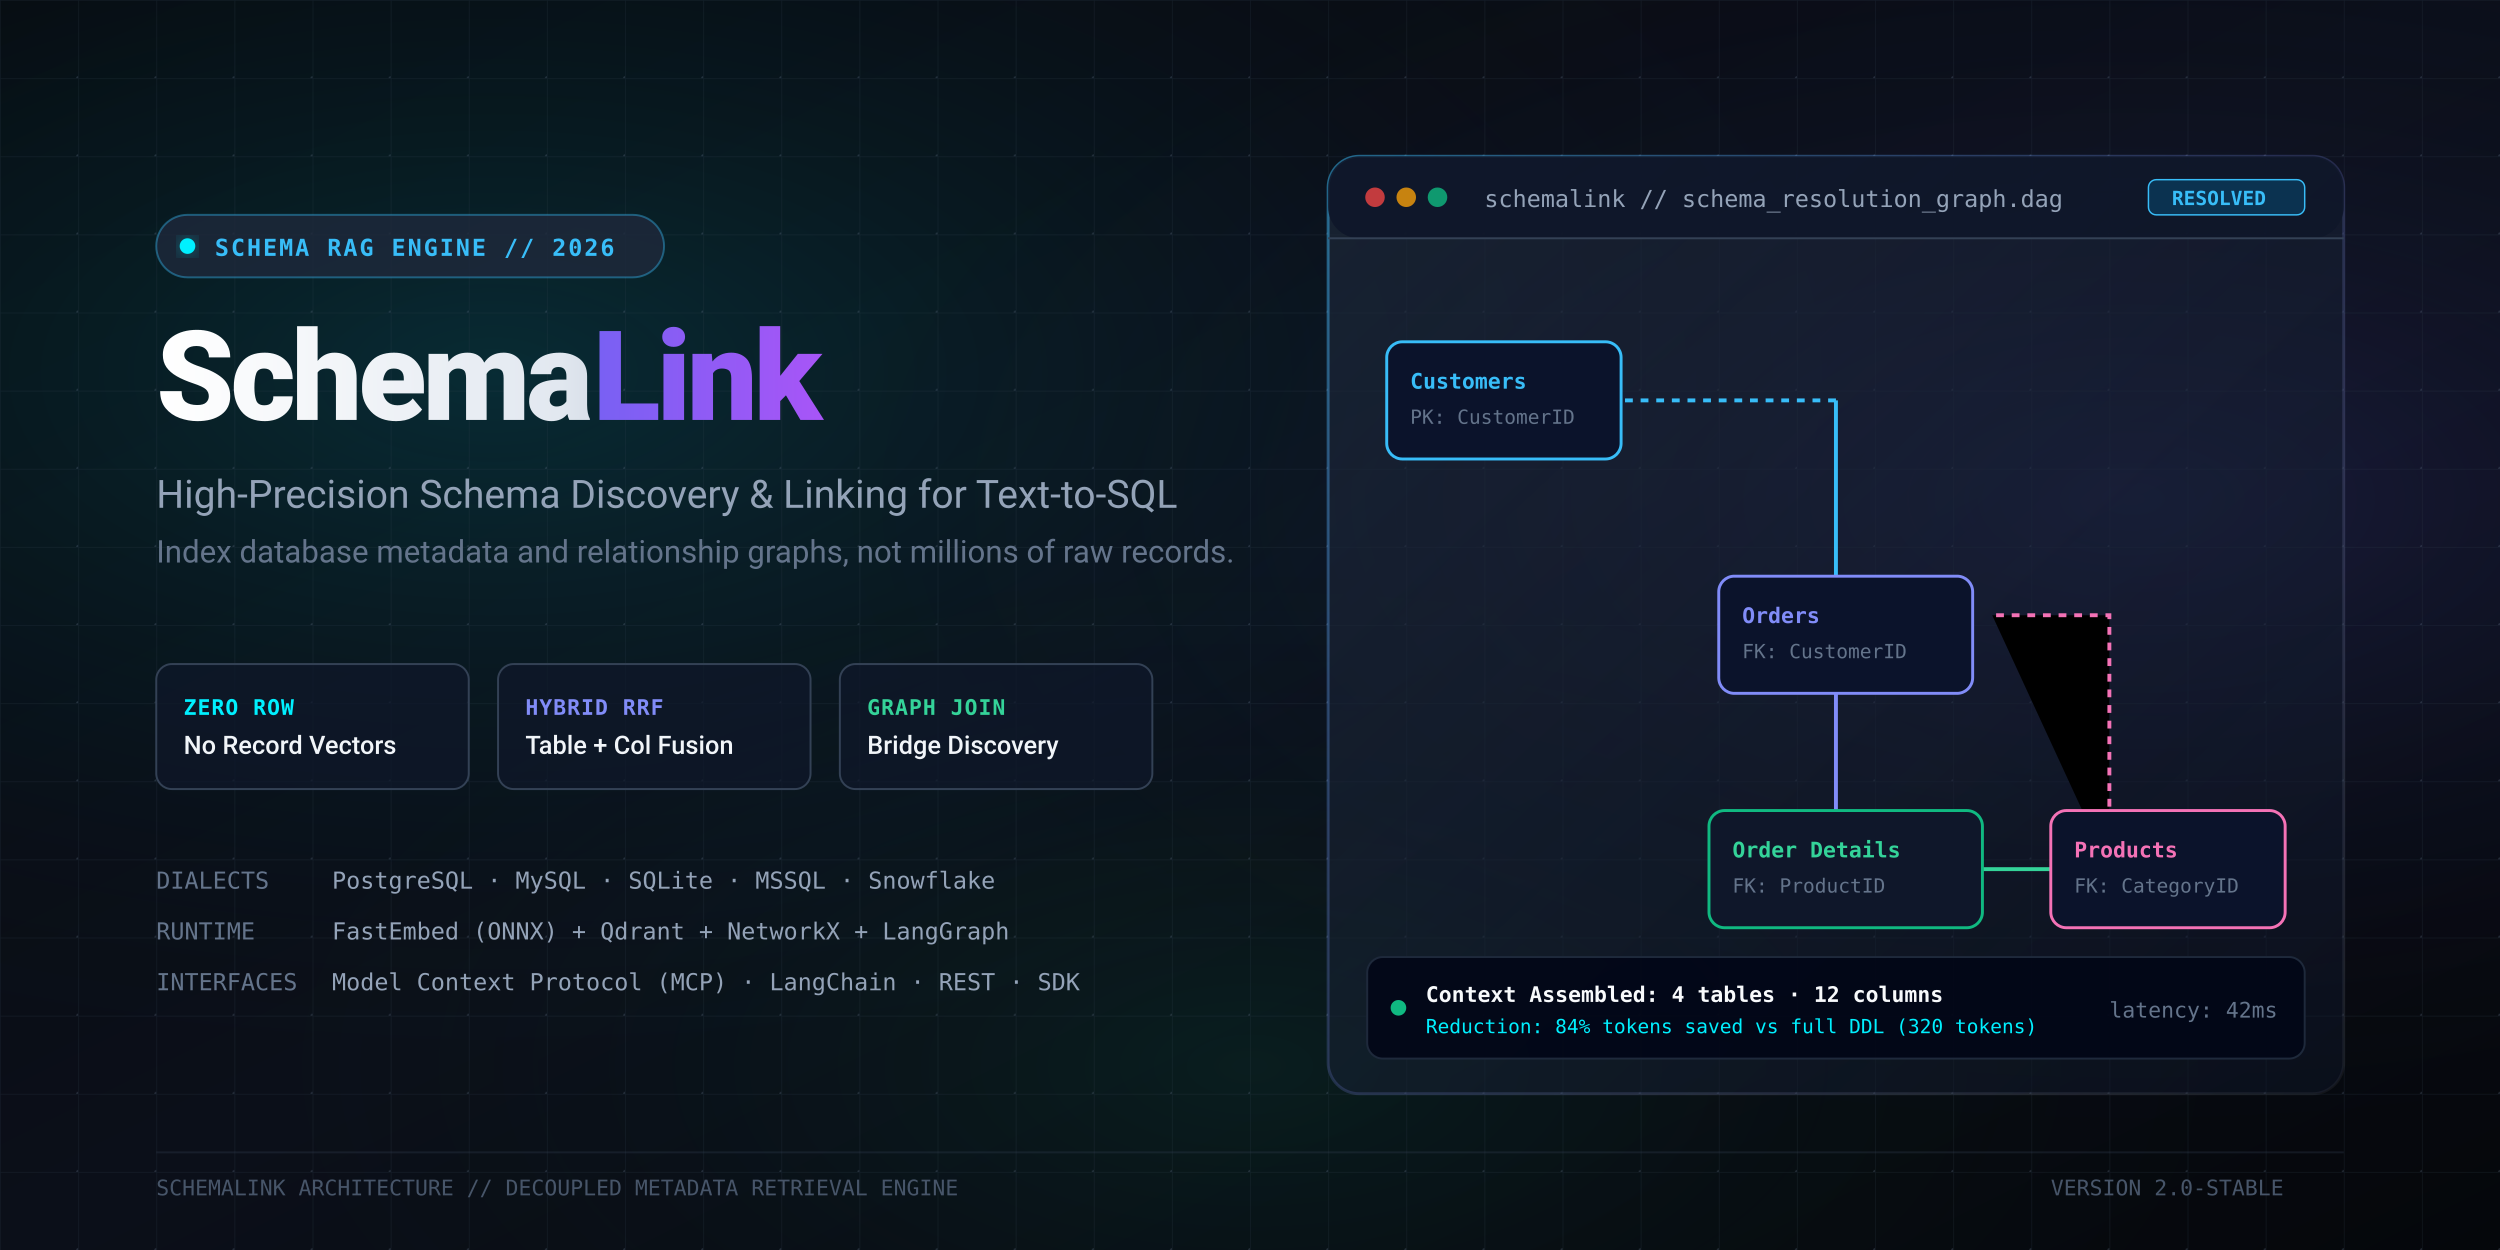
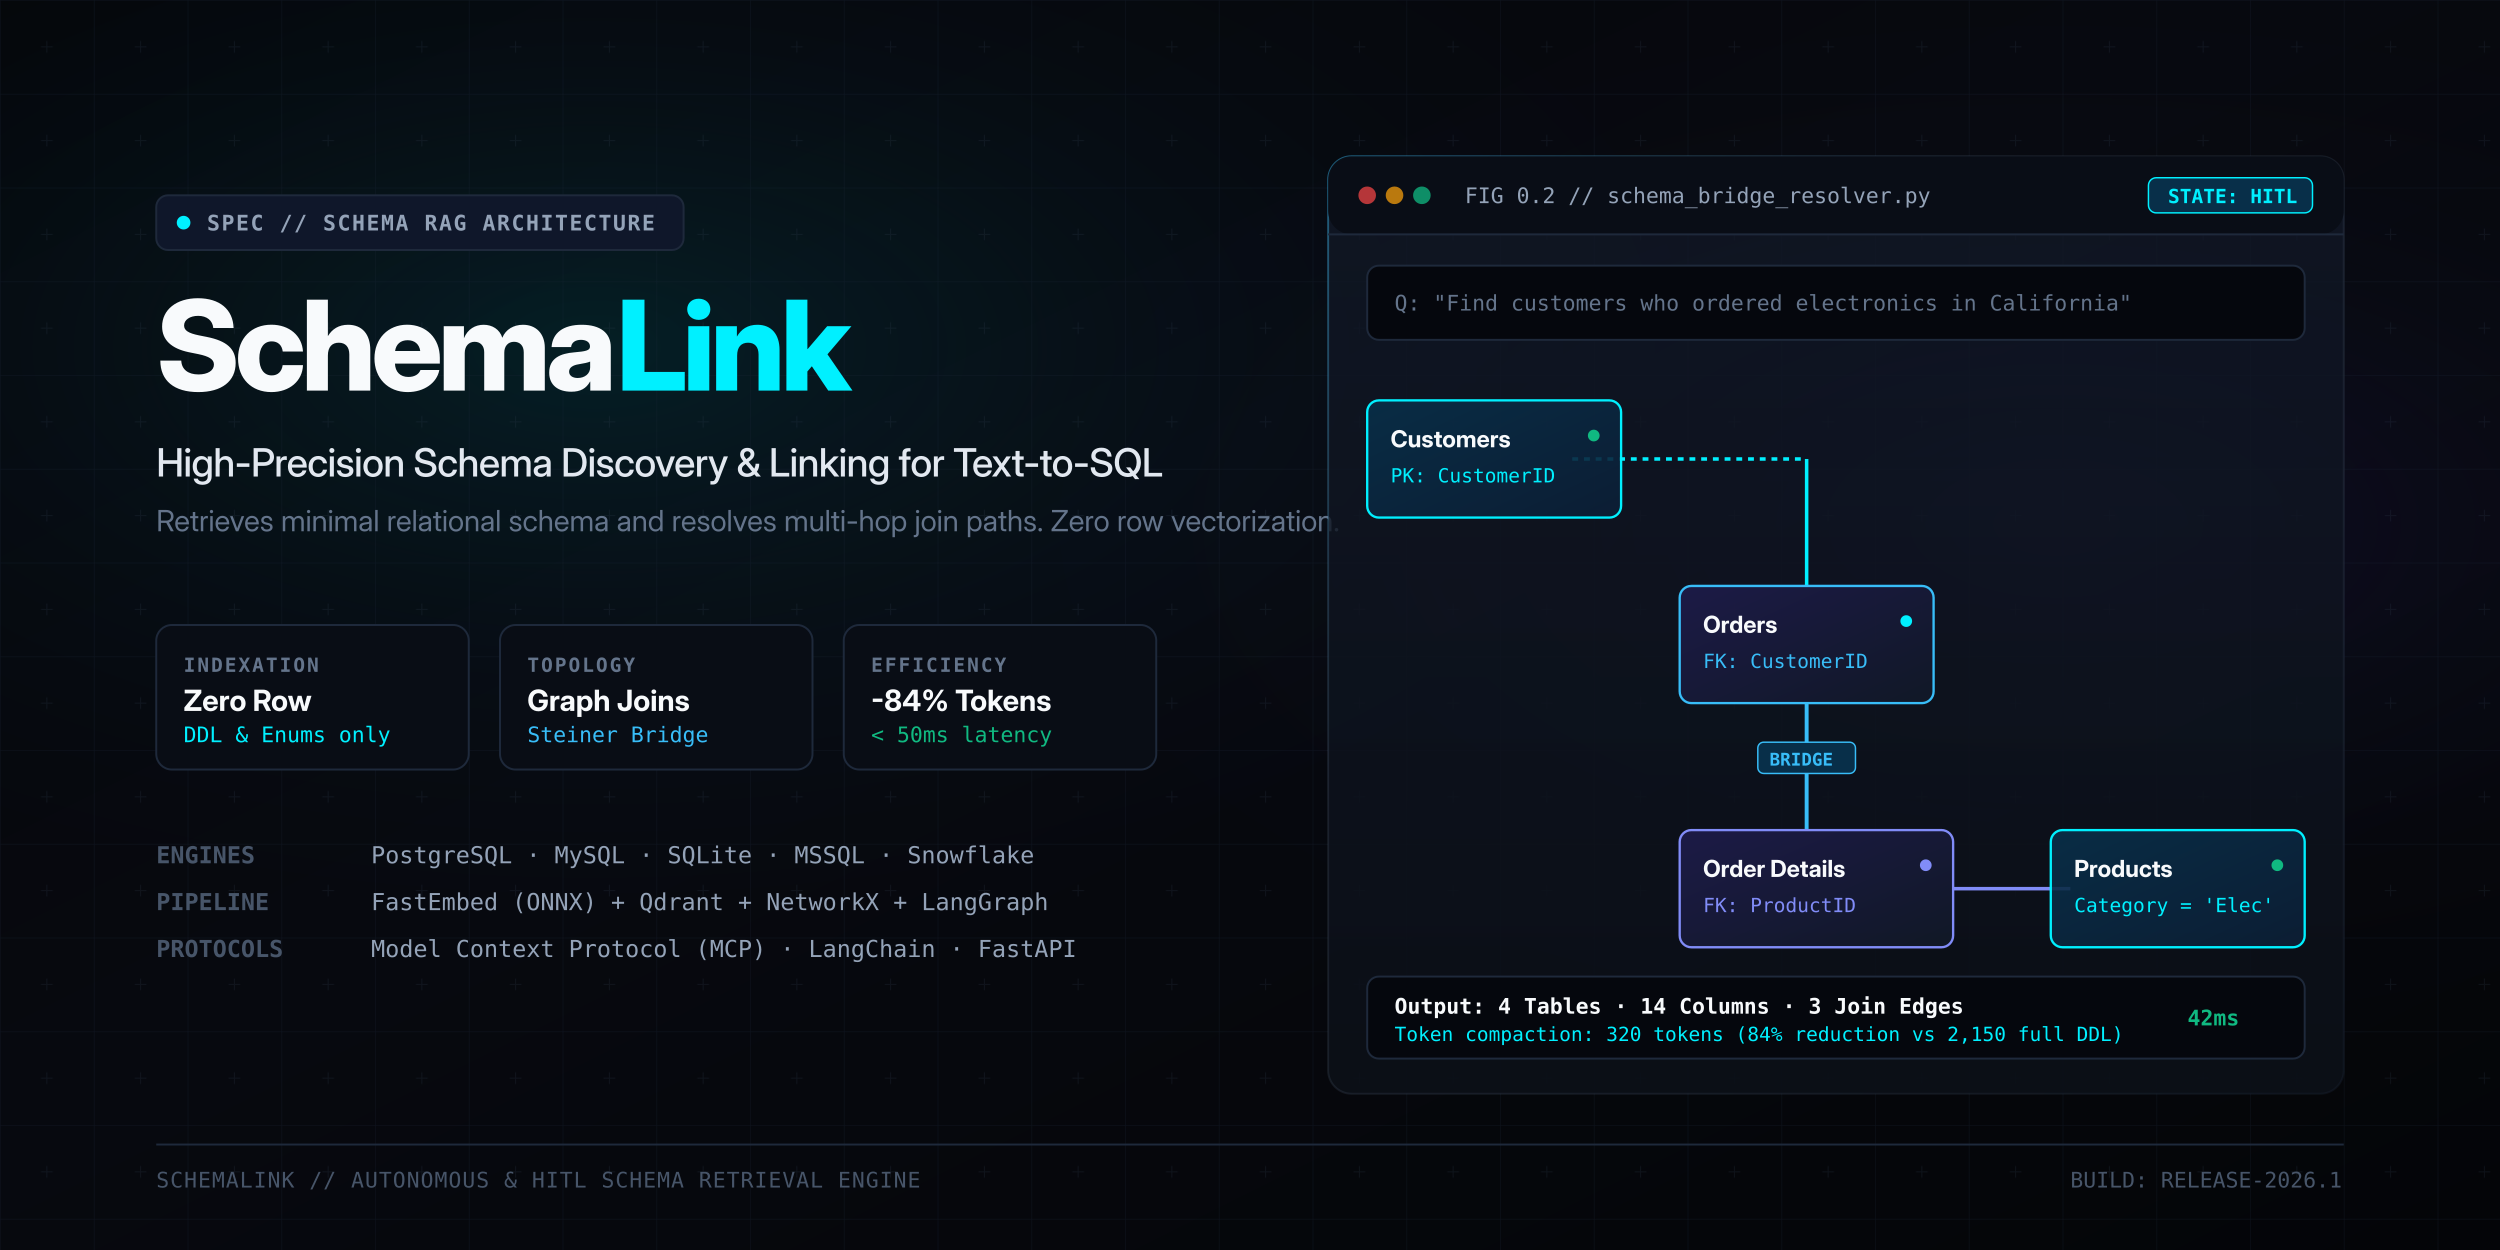
<svg xmlns="http://www.w3.org/2000/svg" viewBox="0 0 1280 640" width="100%" height="100%">
  <defs>
-     <linearGradient id="bgGrad" x1="0%" y1="0%" x2="100%" y2="100%">
-       <stop offset="0%" stop-color="#07090E" />
-       <stop offset="50%" stop-color="#0B0F19" />
-       <stop offset="100%" stop-color="#05070B" />
+     <linearGradient id="bgCanvas" x1="0%" y1="0%" x2="100%" y2="100%">
+       <stop offset="0%" stop-color="#050609" />
+       <stop offset="45%" stop-color="#07090F" />
+       <stop offset="100%" stop-color="#040508" />
    </linearGradient>
-     <radialGradient id="cyanGlow" cx="20%" cy="30%" r="60%">
-       <stop offset="0%" stop-color="#00F0FF" stop-opacity="0.14" />
+     <radialGradient id="cyanCore" cx="24%" cy="28%" r="50%">
+       <stop offset="0%" stop-color="#00F0FF" stop-opacity="0.10" />
+       <stop offset="50%" stop-color="#0EA5E9" stop-opacity="0.03" />
      <stop offset="100%" stop-color="#000000" stop-opacity="0" />
    </radialGradient>
-     <radialGradient id="indigoGlow" cx="85%" cy="40%" r="55%">
-       <stop offset="0%" stop-color="#6366F1" stop-opacity="0.18" />
+     <radialGradient id="indigoCore" cx="82%" cy="42%" r="48%">
+       <stop offset="0%" stop-color="#4F46E5" stop-opacity="0.12" />
+       <stop offset="60%" stop-color="#312E81" stop-opacity="0.02" />
      <stop offset="100%" stop-color="#000000" stop-opacity="0" />
    </radialGradient>
-     <radialGradient id="emeraldGlow" cx="50%" cy="85%" r="45%">
-       <stop offset="0%" stop-color="#10B981" stop-opacity="0.10" />
+     <pattern id="precisionGrid" width="48" height="48" patternUnits="userSpaceOnUse">
+       <path d="M 48 0 L 0 0 0 48" fill="none" stroke="#1E293B" stroke-width="0.6" stroke-opacity="0.35" />
+       <path d="M 24 21 L 24 27 M 21 24 L 27 24" stroke="#334155" stroke-width="0.5" stroke-opacity="0.2" />
+     </pattern>
+     <linearGradient id="bentoSurface" x1="0%" y1="0%" x2="0%" y2="100%">
+       <stop offset="0%" stop-color="#111827" stop-opacity="0.75" />
+       <stop offset="100%" stop-color="#0B0F17" stop-opacity="0.90" />
+     </linearGradient>
+     <linearGradient id="bentoBorder" x1="0%" y1="0%" x2="100%" y2="100%">
+       <stop offset="0%" stop-color="#38BDF8" stop-opacity="0.45" />
+       <stop offset="35%" stop-color="#64748B" stop-opacity="0.18" />
+       <stop offset="100%" stop-color="#1E293B" stop-opacity="0.30" />
+     </linearGradient>
+     <linearGradient id="nodeActive" x1="0%" y1="0%" x2="100%" y2="100%">
+       <stop offset="0%" stop-color="#082F49" stop-opacity="0.9" />
+       <stop offset="100%" stop-color="#0C1E36" stop-opacity="0.9" />
+     </linearGradient>
+     <linearGradient id="nodeBridge" x1="0%" y1="0%" x2="100%" y2="100%">
+       <stop offset="0%" stop-color="#1E1B4B" stop-opacity="0.9" />
+       <stop offset="100%" stop-color="#111827" stop-opacity="0.9" />
+     </linearGradient>
+     <linearGradient id="beamGrad" x1="0%" y1="0%" x2="100%" y2="0%">
+       <stop offset="0%" stop-color="#00F0FF" />
+       <stop offset="50%" stop-color="#38BDF8" />
+       <stop offset="100%" stop-color="#6366F1" />
+     </linearGradient>
+     <linearGradient id="topBevel" x1="0%" y1="0%" x2="100%" y2="0%">
+       <stop offset="0%" stop-color="#00F0FF" stop-opacity="0.8" />
+       <stop offset="25%" stop-color="#38BDF8" stop-opacity="0.4" />
+       <stop offset="60%" stop-color="#6366F1" stop-opacity="0.2" />
      <stop offset="100%" stop-color="#000000" stop-opacity="0" />
-     </radialGradient>
-     <linearGradient id="cardBg" x1="0%" y1="0%" x2="100%" y2="100%">
-       <stop offset="0%" stop-color="#1E293B" stop-opacity="0.65" />
-       <stop offset="100%" stop-color="#0F172A" stop-opacity="0.45" />
    </linearGradient>
-     <linearGradient id="cardBorder" x1="0%" y1="0%" x2="100%" y2="100%">
-       <stop offset="0%" stop-color="#38BDF8" stop-opacity="0.5" />
-       <stop offset="50%" stop-color="#818CF8" stop-opacity="0.2" />
-       <stop offset="100%" stop-color="#FFFFFF" stop-opacity="0.05" />
-     </linearGradient>
-     <linearGradient id="titleGrad" x1="0%" y1="0%" x2="100%" y2="0%">
-       <stop offset="0%" stop-color="#FFFFFF" />
-       <stop offset="60%" stop-color="#E2E8F0" />
-       <stop offset="100%" stop-color="#94A3B8" />
-     </linearGradient>
-     <linearGradient id="accentGrad" x1="0%" y1="0%" x2="100%" y2="0%">
-       <stop offset="0%" stop-color="#00F0FF" />
-       <stop offset="50%" stop-color="#6366F1" />
-       <stop offset="100%" stop-color="#A855F7" />
-     </linearGradient>
-     <filter id="glow" x="-20%" y="-20%" width="140%" height="140%">
-       <feGaussianBlur stdDeviation="6" result="blur" />
-       <feComposite in="SourceGraphic" in2="blur" operator="over" />
-     </filter>
-     <pattern id="grid" width="40" height="40" patternUnits="userSpaceOnUse">
-       <path d="M 40 0 L 0 0 0 40" fill="none" stroke="#334155" stroke-width="0.75" stroke-opacity="0.25" />
-       <circle cx="40" cy="40" r="1" fill="#64748B" fill-opacity="0.3" />
-     </pattern>
  </defs>
  <style>
-     .font-sans { font-family: -apple-system, BlinkMacSystemFont, "Segoe UI", Roboto, "Helvetica Neue", sans-serif; }
-     .font-mono { font-family: "JetBrains Mono", "SF Mono", "Fira Code", Menlo, monospace; }
+     .font-sans { font-family: -apple-system, BlinkMacSystemFont, "Geist", "Inter Display", "Segoe UI", Roboto, sans-serif; }
+     .font-mono { font-family: "Geist Mono", "JetBrains Mono", "SF Mono", "Fira Code", monospace; }
  </style>
-   <rect width="1280" height="640" fill="url(#bgGrad)" />
-   <rect width="1280" height="640" fill="url(#cyanGlow)" />
-   <rect width="1280" height="640" fill="url(#indigoGlow)" />
-   <rect width="1280" height="640" fill="url(#emeraldGlow)" />
-   <rect width="1280" height="640" fill="url(#grid)" />
-   <line x1="0" y1="0" x2="1280" y2="0" stroke="url(#accentGrad)" stroke-width="2.5" />
+   <rect width="1280" height="640" fill="url(#bgCanvas)" />
+   <rect width="1280" height="640" fill="url(#cyanCore)" />
+   <rect width="1280" height="640" fill="url(#indigoCore)" />
+   <rect width="1280" height="640" fill="url(#precisionGrid)" />
+   <line x1="0" y1="0" x2="1280" y2="0" stroke="url(#topBevel)" stroke-width="2" />
  <g transform="translate(80, 0)">
-     <g transform="translate(0, 110)">
-       <rect width="260" height="32" rx="16" fill="#1E293B" fill-opacity="0.8" stroke="#38BDF8" stroke-width="1" stroke-opacity="0.4" />
-       <circle cx="16" cy="16" r="4" fill="#00F0FF" filter="url(#glow)" />
-       <text x="30" y="21" fill="#38BDF8" font-size="12" font-weight="600" class="font-mono" letter-spacing="1">SCHEMA RAG ENGINE // 2026</text>
+     <g transform="translate(0, 100)">
+       <rect width="270" height="28" rx="6" fill="#0F172A" stroke="#1E293B" stroke-width="1" />
+       <circle cx="14" cy="14" r="3.5" fill="#00F0FF" />
+       <text x="26" y="18" fill="#94A3B8" font-size="11" font-weight="600" class="font-mono" letter-spacing="0.8">SPEC // SCHEMA RAG ARCHITECTURE</text>
    </g>
-     <text x="0" y="215" fill="url(#titleGrad)" font-size="64" font-weight="800" class="font-sans" letter-spacing="-2">Schema<tspan fill="url(#accentGrad)">Link</tspan>
+     <text x="0" y="200" fill="#F8FAFC" font-size="64" font-weight="800" class="font-sans" letter-spacing="-2.5">
+       Schema<tspan fill="#00F0FF">Link</tspan>
    </text>
-     <text x="0" y="260" fill="#94A3B8" font-size="20" font-weight="400" class="font-sans">
+     <text x="0" y="244" fill="#E2E8F0" font-size="20" font-weight="500" class="font-sans" letter-spacing="-0.3">
      High-Precision Schema Discovery &amp; Linking for Text-to-SQL
    </text>
-     <text x="0" y="288" fill="#64748B" font-size="16" font-weight="400" class="font-sans">
-       Index database metadata and relationship graphs, not millions of raw records.
+     <text x="0" y="272" fill="#64748B" font-size="15" font-weight="400" class="font-sans">
+       Retrieves minimal relational schema and resolves multi-hop join paths. Zero row vectorization.
    </text>
-     <g transform="translate(0, 340)">
+     <g transform="translate(0, 320)">
      <g transform="translate(0, 0)">
-         <rect width="160" height="64" rx="8" fill="#0F172A" fill-opacity="0.7" stroke="#334155" stroke-width="1" />
-         <text x="14" y="26" fill="#00F0FF" font-size="11" font-weight="700" class="font-mono" letter-spacing="0.5">ZERO ROW</text>
-         <text x="14" y="46" fill="#F1F5F9" font-size="13" font-weight="500" class="font-sans">No Record Vectors</text>
+         <rect width="160" height="74" rx="8" fill="#090D15" stroke="#1E293B" stroke-width="1" />
+         <text x="14" y="24" fill="#64748B" font-size="10" font-weight="600" class="font-mono" letter-spacing="1">INDEXATION</text>
+         <text x="14" y="44" fill="#F8FAFC" font-size="15" font-weight="700" class="font-sans">Zero Row</text>
+         <text x="14" y="60" fill="#00F0FF" font-size="11" font-weight="500" class="font-mono">DDL &amp; Enums only</text>
      </g>
-       <g transform="translate(175, 0)">
-         <rect width="160" height="64" rx="8" fill="#0F172A" fill-opacity="0.7" stroke="#334155" stroke-width="1" />
-         <text x="14" y="26" fill="#818CF8" font-size="11" font-weight="700" class="font-mono" letter-spacing="0.5">HYBRID RRF</text>
-         <text x="14" y="46" fill="#F1F5F9" font-size="13" font-weight="500" class="font-sans">Table + Col Fusion</text>
+       <g transform="translate(176, 0)">
+         <rect width="160" height="74" rx="8" fill="#090D15" stroke="#1E293B" stroke-width="1" />
+         <text x="14" y="24" fill="#64748B" font-size="10" font-weight="600" class="font-mono" letter-spacing="1">TOPOLOGY</text>
+         <text x="14" y="44" fill="#F8FAFC" font-size="15" font-weight="700" class="font-sans">Graph Joins</text>
+         <text x="14" y="60" fill="#38BDF8" font-size="11" font-weight="500" class="font-mono">Steiner Bridge</text>
      </g>
-       <g transform="translate(350, 0)">
-         <rect width="160" height="64" rx="8" fill="#0F172A" fill-opacity="0.7" stroke="#334155" stroke-width="1" />
-         <text x="14" y="26" fill="#34D399" font-size="11" font-weight="700" class="font-mono" letter-spacing="0.5">GRAPH JOIN</text>
-         <text x="14" y="46" fill="#F1F5F9" font-size="13" font-weight="500" class="font-sans">Bridge Discovery</text>
+       <g transform="translate(352, 0)">
+         <rect width="160" height="74" rx="8" fill="#090D15" stroke="#1E293B" stroke-width="1" />
+         <text x="14" y="24" fill="#64748B" font-size="10" font-weight="600" class="font-mono" letter-spacing="1">EFFICIENCY</text>
+         <text x="14" y="44" fill="#F8FAFC" font-size="15" font-weight="700" class="font-sans">-84% Tokens</text>
+         <text x="14" y="60" fill="#10B981" font-size="11" font-weight="500" class="font-mono">&lt; 50ms latency</text>
      </g>
    </g>
-     <g transform="translate(0, 455)" class="font-mono" font-size="12" fill="#64748B">
-       <text x="0" y="0">DIALECTS</text>
-       <text x="90" y="0" fill="#94A3B8">PostgreSQL · MySQL · SQLite · MSSQL · Snowflake</text>
-       <text x="0" y="26">RUNTIME</text>
-       <text x="90" y="26" fill="#94A3B8">FastEmbed (ONNX) + Qdrant + NetworkX + LangGraph</text>
-       <text x="0" y="52">INTERFACES</text>
-       <text x="90" y="52" fill="#94A3B8">Model Context Protocol (MCP) · LangChain · REST · SDK</text>
+     <g transform="translate(0, 442)" class="font-mono" font-size="12">
+       <g transform="translate(0, 0)">
+         <text x="0" y="0" fill="#475569" font-weight="600">ENGINES</text>
+         <text x="110" y="0" fill="#94A3B8">PostgreSQL · MySQL · SQLite · MSSQL · Snowflake</text>
+       </g>
+       <g transform="translate(0, 24)">
+         <text x="0" y="0" fill="#475569" font-weight="600">PIPELINE</text>
+         <text x="110" y="0" fill="#94A3B8">FastEmbed (ONNX) + Qdrant + NetworkX + LangGraph</text>
+       </g>
+       <g transform="translate(0, 48)">
+         <text x="0" y="0" fill="#475569" font-weight="600">PROTOCOLS</text>
+         <text x="110" y="0" fill="#94A3B8">Model Context Protocol (MCP) · LangChain · FastAPI</text>
+       </g>
    </g>
  </g>
  <g transform="translate(680, 80)">
-     <rect width="520" height="480" rx="16" fill="url(#cardBg)" stroke="url(#cardBorder)" stroke-width="1.5" />
-     <rect width="520" height="42" rx="16" fill="#0F172A" fill-opacity="0.9" />
-     <path d="M 0 42 L 520 42" stroke="#334155" stroke-width="1" />
-     <circle cx="24" cy="21" r="5" fill="#EF4444" fill-opacity="0.8" />
-     <circle cx="40" cy="21" r="5" fill="#F59E0B" fill-opacity="0.8" />
-     <circle cx="56" cy="21" r="5" fill="#10B981" fill-opacity="0.8" />
-     <text x="80" y="26" fill="#94A3B8" font-size="12" font-weight="500" class="font-mono">schemalink // schema_resolution_graph.dag</text>
-     <rect x="420" y="12" width="80" height="18" rx="4" fill="#0284C7" fill-opacity="0.25" stroke="#38BDF8" stroke-width="0.75" />
-     <text x="432" y="25" fill="#38BDF8" font-size="10" font-weight="600" class="font-mono">RESOLVED</text>
-     <path d="M 120 125 L 260 125" stroke="#38BDF8" stroke-width="2" stroke-dasharray="4 4" />
-     <path d="M 260 125 L 260 215" stroke="#38BDF8" stroke-width="2" />
-     <path d="M 260 275 L 260 335" stroke="#818CF8" stroke-width="2" />
-     <path d="M 330 365 L 400 365" stroke="#34D399" stroke-width="2" />
-     <path d="M 400 365 L 400 235 L 340 235" stroke="#F472B6" stroke-width="2" stroke-dasharray="4 4" />
-     <g transform="translate(30, 95)">
-       <rect width="120" height="60" rx="8" fill="#0B132B" stroke="#38BDF8" stroke-width="1.5" />
-       <text x="12" y="24" fill="#38BDF8" font-size="11" font-weight="700" class="font-mono">Customers</text>
-       <text x="12" y="42" fill="#64748B" font-size="10" class="font-mono">PK: CustomerID</text>
+     <rect width="520" height="480" rx="12" fill="url(#bentoSurface)" stroke="url(#bentoBorder)" stroke-width="1" />
+     <rect width="520" height="40" rx="12" fill="#090D15" fill-opacity="0.95" />
+     <path d="M 0 40 L 520 40" stroke="#1E293B" stroke-width="1" />
+     <circle cx="20" cy="20" r="4.5" fill="#EF4444" fill-opacity="0.75" />
+     <circle cx="34" cy="20" r="4.5" fill="#F59E0B" fill-opacity="0.75" />
+     <circle cx="48" cy="20" r="4.5" fill="#10B981" fill-opacity="0.75" />
+     <text x="70" y="24" fill="#94A3B8" font-size="11" font-weight="500" class="font-mono">FIG 0.2 // schema_bridge_resolver.py</text>
+     <rect x="420" y="11" width="84" height="18" rx="4" fill="#082F49" stroke="#00F0FF" stroke-width="0.75" />
+     <text x="430" y="24" fill="#00F0FF" font-size="10" font-weight="700" class="font-mono">STATE: HITL</text>
+     <g transform="translate(20, 56)">
+       <rect width="480" height="38" rx="6" fill="#05070D" stroke="#1E293B" stroke-width="1" />
+       <text x="14" y="23" fill="#64748B" font-size="11" class="font-mono">Q: "Find customers who ordered electronics in California"</text>
    </g>
-     <g transform="translate(200, 215)">
-       <rect width="130" height="60" rx="8" fill="#0B132B" stroke="#818CF8" stroke-width="1.5" />
-       <text x="12" y="24" fill="#818CF8" font-size="11" font-weight="700" class="font-mono">Orders</text>
-       <text x="12" y="42" fill="#64748B" font-size="10" class="font-mono">FK: CustomerID</text>
+     <path d="M 125 155 L 245 155" stroke="#00F0FF" stroke-width="1.8" stroke-dasharray="3 3" />
+     <path d="M 245 155 L 245 220" stroke="#00F0FF" stroke-width="1.8" />
+     <path d="M 245 280 L 245 345" stroke="#38BDF8" stroke-width="2" />
+     <rect x="220" y="300" width="50" height="16" rx="3" fill="#082F49" stroke="#38BDF8" stroke-width="0.75" />
+     <text x="226" y="312" fill="#38BDF8" font-size="9" font-weight="700" class="font-mono">BRIDGE</text>
+     <path d="M 320 375 L 380 375" stroke="#818CF8" stroke-width="1.8" />
+     <g transform="translate(20, 125)">
+       <rect width="130" height="60" rx="6" fill="url(#nodeActive)" stroke="#00F0FF" stroke-width="1.2" />
+       <text x="12" y="24" fill="#F8FAFC" font-size="12" font-weight="700" class="font-sans">Customers</text>
+       <text x="12" y="42" fill="#00F0FF" font-size="10" class="font-mono">PK: CustomerID</text>
+       <circle cx="116" cy="18" r="3" fill="#10B981" />
    </g>
-     <g transform="translate(195, 335)">
-       <rect width="140" height="60" rx="8" fill="#0F172A" stroke="#10B981" stroke-width="1.5" />
-       <text x="12" y="24" fill="#34D399" font-size="11" font-weight="700" class="font-mono">Order Details</text>
-       <text x="12" y="42" fill="#64748B" font-size="10" class="font-mono">FK: ProductID</text>
+     <g transform="translate(180, 220)">
+       <rect width="130" height="60" rx="6" fill="url(#nodeBridge)" stroke="#38BDF8" stroke-width="1.2" />
+       <text x="12" y="24" fill="#F8FAFC" font-size="12" font-weight="700" class="font-sans">Orders</text>
+       <text x="12" y="42" fill="#38BDF8" font-size="10" class="font-mono">FK: CustomerID</text>
+       <circle cx="116" cy="18" r="3" fill="#00F0FF" />
    </g>
-     <g transform="translate(370, 335)">
-       <rect width="120" height="60" rx="8" fill="#0B132B" stroke="#F472B6" stroke-width="1.5" />
-       <text x="12" y="24" fill="#F472B6" font-size="11" font-weight="700" class="font-mono">Products</text>
-       <text x="12" y="42" fill="#64748B" font-size="10" class="font-mono">FK: CategoryID</text>
+     <g transform="translate(180, 345)">
+       <rect width="140" height="60" rx="6" fill="url(#nodeBridge)" stroke="#818CF8" stroke-width="1.2" />
+       <text x="12" y="24" fill="#F8FAFC" font-size="12" font-weight="700" class="font-sans">Order Details</text>
+       <text x="12" y="42" fill="#818CF8" font-size="10" class="font-mono">FK: ProductID</text>
+       <circle cx="126" cy="18" r="3" fill="#818CF8" />
    </g>
-     <g transform="translate(20, 410)">
-       <rect width="480" height="52" rx="8" fill="#020617" fill-opacity="0.9" stroke="#1E293B" stroke-width="1" />
-       <circle cx="16" cy="26" r="4" fill="#10B981" />
-       <text x="30" y="23" fill="#F8FAFC" font-size="11" font-weight="600" class="font-mono">Context Assembled: 4 tables · 12 columns</text>
-       <text x="30" y="39" fill="#00F0FF" font-size="10" class="font-mono">Reduction: 84% tokens saved vs full DDL (320 tokens)</text>
-       <text x="380" y="31" fill="#64748B" font-size="11" font-weight="500" class="font-mono">latency: 42ms</text>
+     <g transform="translate(370, 345)">
+       <rect width="130" height="60" rx="6" fill="url(#nodeActive)" stroke="#00F0FF" stroke-width="1.2" />
+       <text x="12" y="24" fill="#F8FAFC" font-size="12" font-weight="700" class="font-sans">Products</text>
+       <text x="12" y="42" fill="#00F0FF" font-size="10" class="font-mono">Category = 'Elec'</text>
+       <circle cx="116" cy="18" r="3" fill="#10B981" />
+     </g>
+     <g transform="translate(20, 420)">
+       <rect width="480" height="42" rx="6" fill="#05070D" stroke="#1E293B" stroke-width="1" />
+       <text x="14" y="19" fill="#F8FAFC" font-size="11" font-weight="600" class="font-mono">Output: 4 Tables · 14 Columns · 3 Join Edges</text>
+       <text x="14" y="33" fill="#00F0FF" font-size="10" class="font-mono">Token compaction: 320 tokens (84% reduction vs 2,150 full DDL)</text>
+       <text x="420" y="25" fill="#10B981" font-size="11" font-weight="700" class="font-mono">42ms</text>
    </g>
  </g>
-   <line x1="80" y1="590" x2="1200" y2="590" stroke="#334155" stroke-opacity="0.3" stroke-width="1" />
-   <text x="80" y="612" fill="#475569" font-size="11" class="font-mono">SCHEMALINK ARCHITECTURE // DECOUPLED METADATA RETRIEVAL ENGINE</text>
-   <text x="1050" y="612" fill="#475569" font-size="11" class="font-mono">VERSION 2.0-STABLE</text>
+   <line x1="80" y1="586" x2="1200" y2="586" stroke="#1E293B" stroke-width="1" />
+   <text x="80" y="608" fill="#475569" font-size="11" class="font-mono" letter-spacing="0.5">SCHEMALINK // AUTONOMOUS &amp; HITL SCHEMA RETRIEVAL ENGINE</text>
+   <text x="1060" y="608" fill="#475569" font-size="11" class="font-mono">BUILD: RELEASE-2026.1</text>
</svg>
